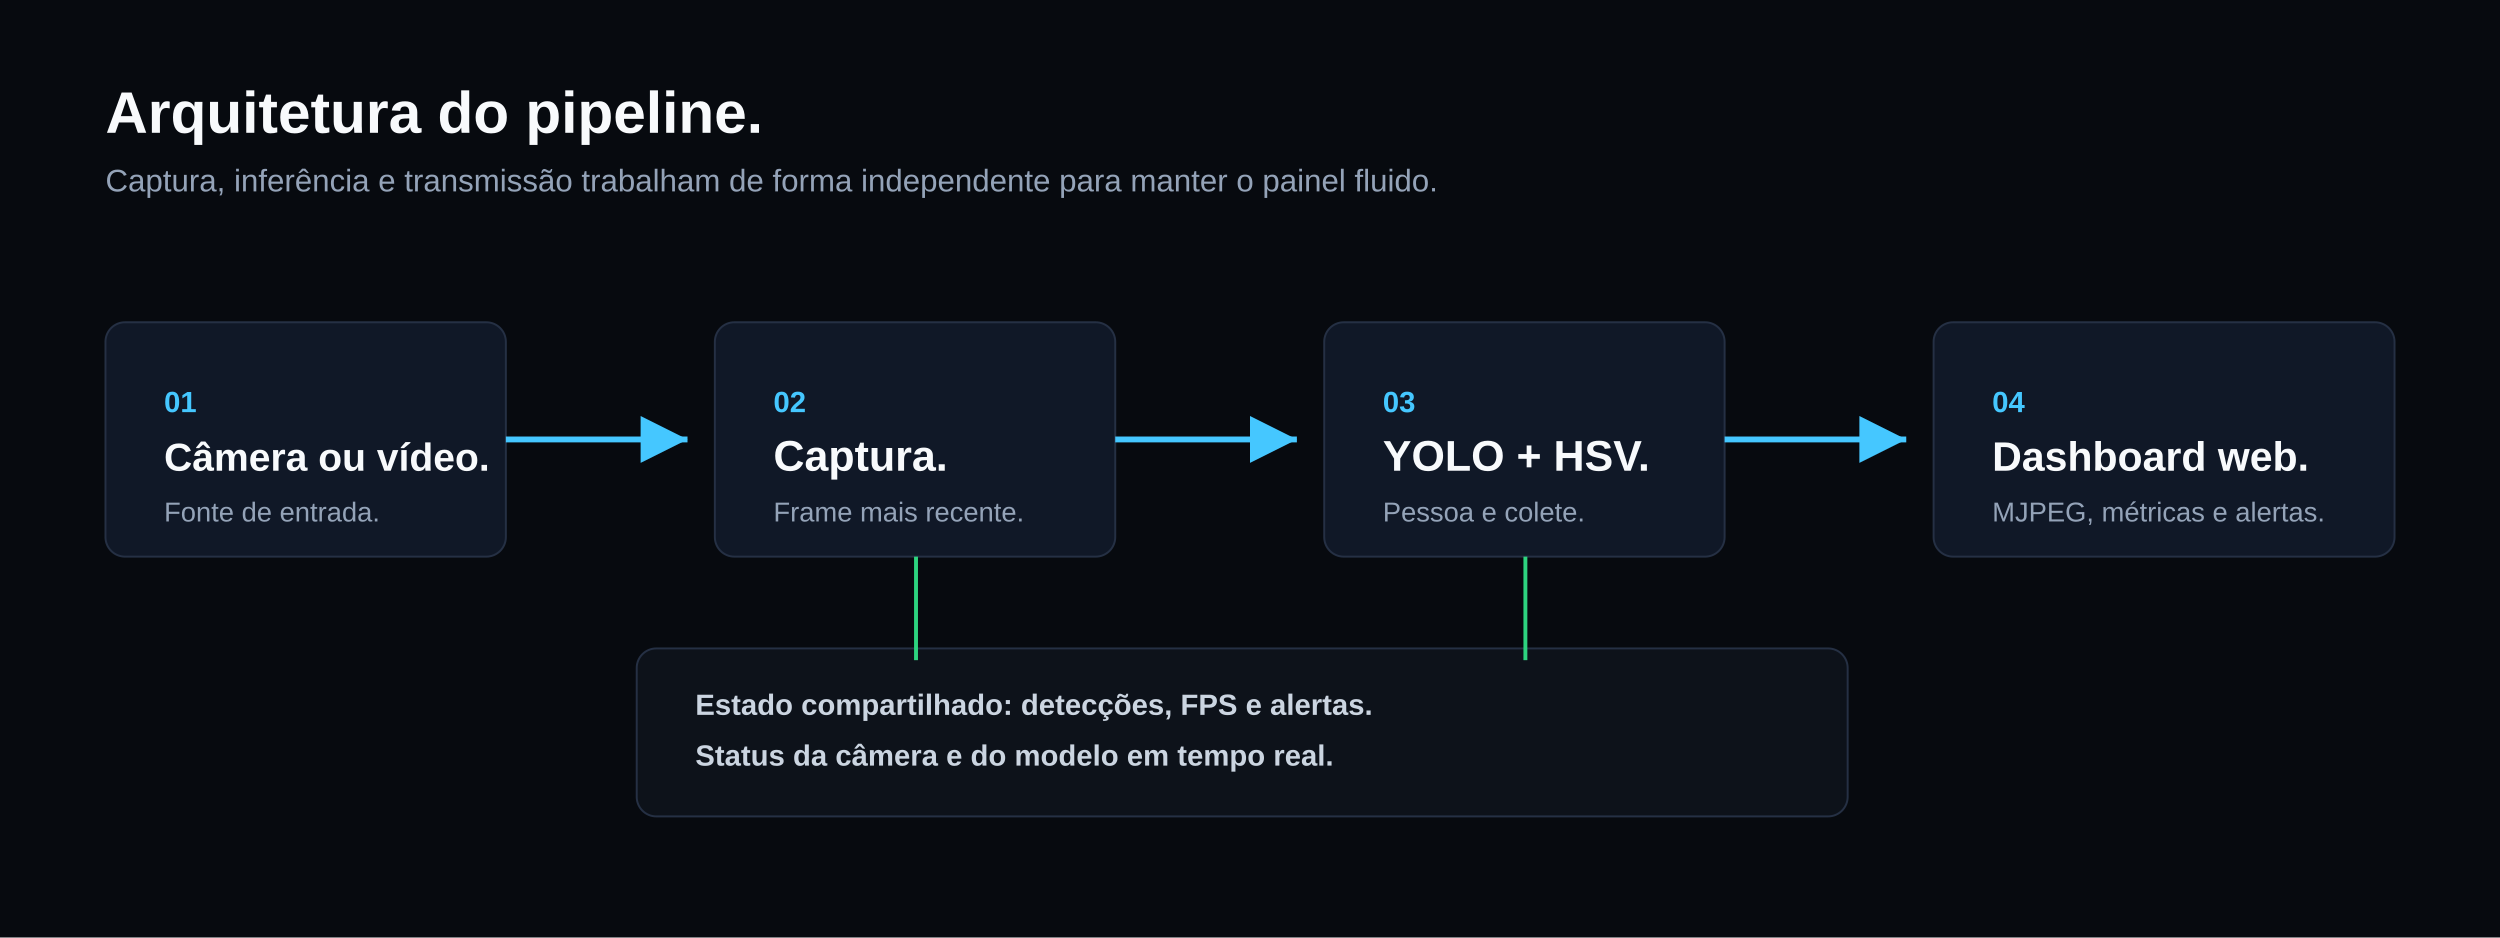
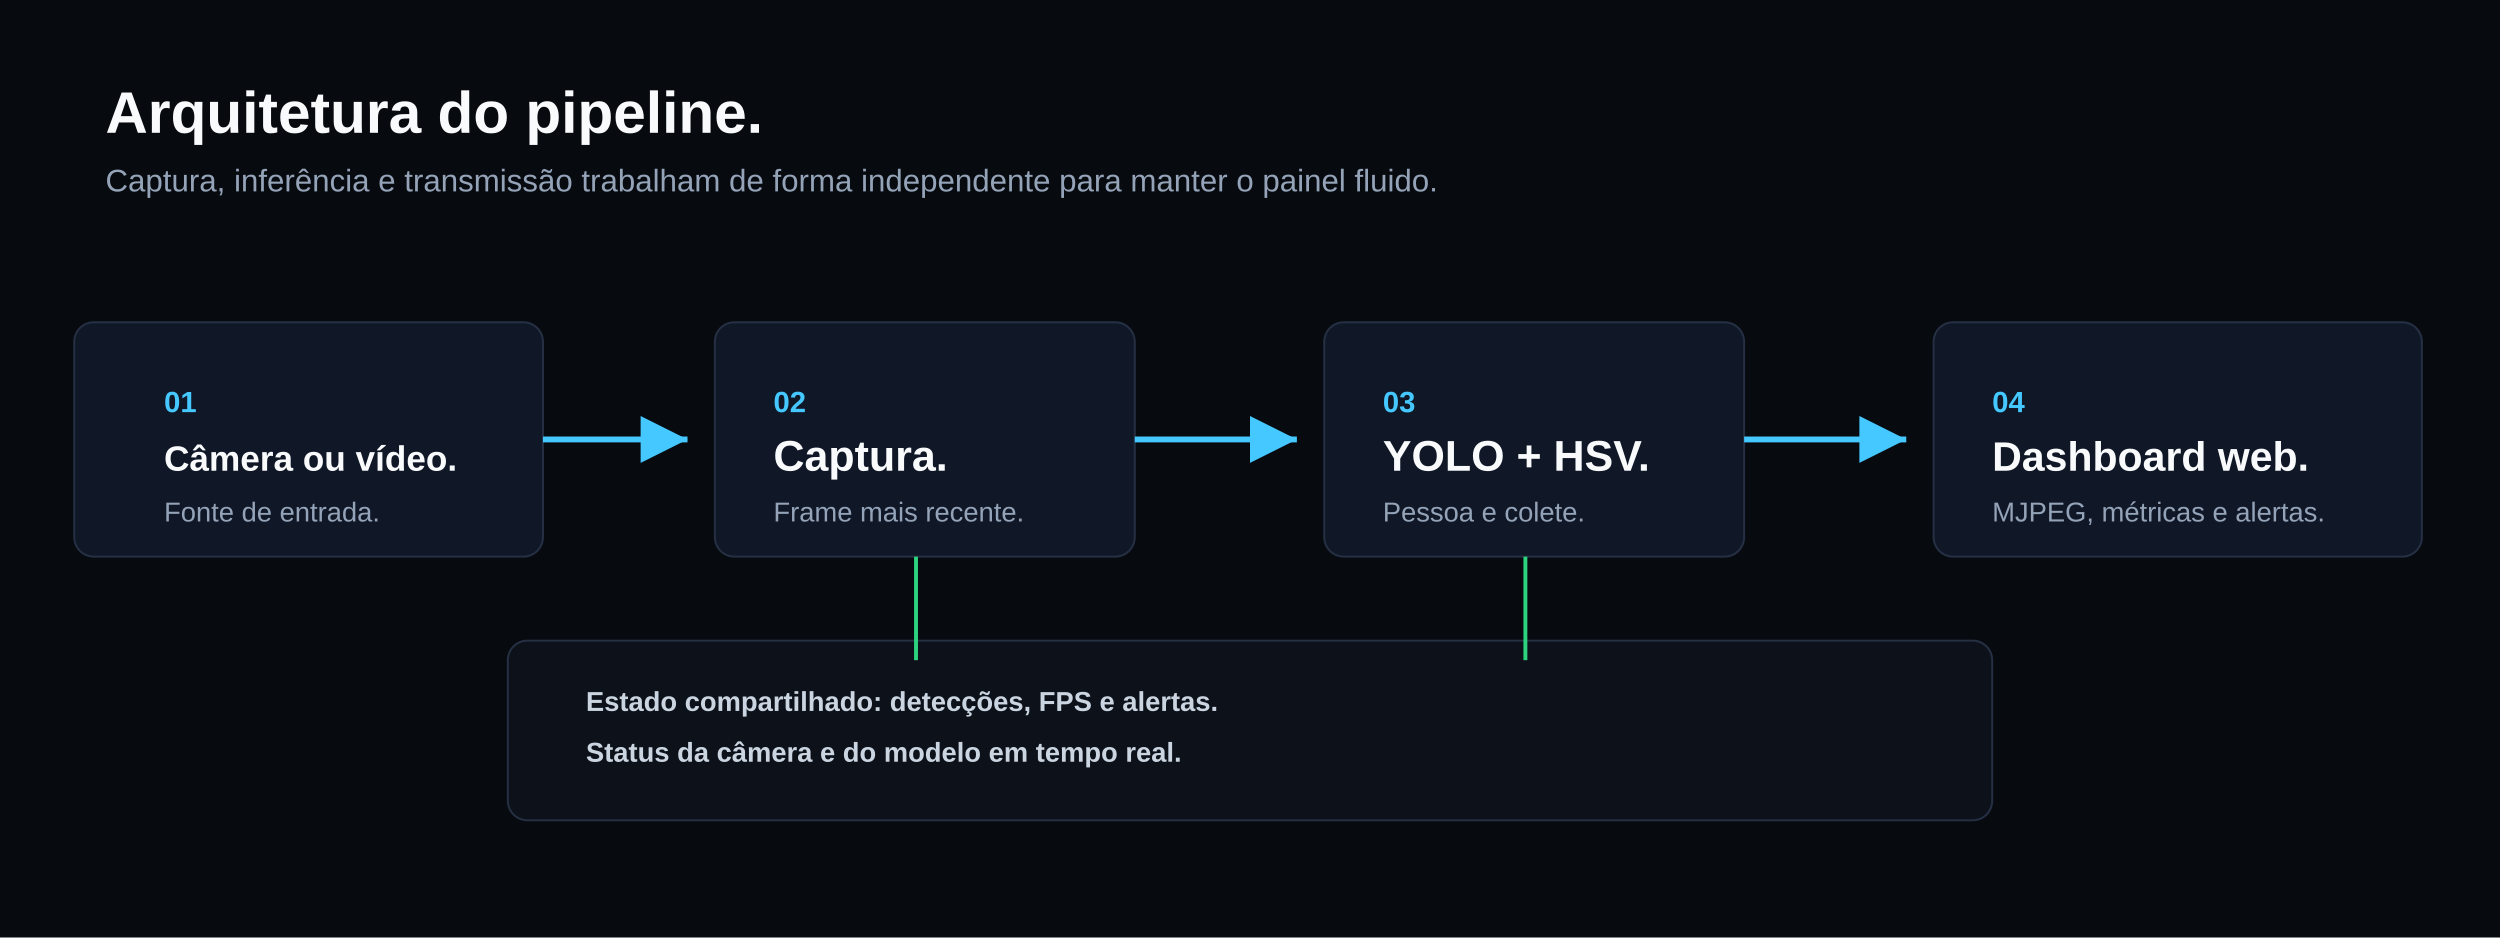
<svg xmlns="http://www.w3.org/2000/svg" width="1280" height="480" viewBox="0 0 1280 480" fill="none">
  <rect width="1280" height="480" fill="#070A0F" />
  <text x="54" y="68" fill="#F8FAFC" font-family="Segoe UI, Arial" font-size="30" font-weight="850">Arquitetura do pipeline.</text>
  <text x="54" y="98" fill="#94A3B8" font-family="Segoe UI, Arial" font-size="16">Captura, inferência e transmissão trabalham de forma independente para manter o painel fluido.</text>
  <defs>
    <marker id="arrow" markerWidth="12" markerHeight="12" refX="10" refY="6" orient="auto" markerUnits="strokeWidth">
      <path d="M2 2L10 6L2 10V2Z" fill="#45C7FF" />
    </marker>
  </defs>
  <g font-family="Segoe UI, Arial">
-     <rect x="54" y="165" width="205" height="120" rx="10" fill="#101827" stroke="#253044" />
+     <rect x="38" y="165" width="240" height="120" rx="10" fill="#101827" stroke="#253044" />
    <text x="84" y="211" fill="#45C7FF" font-size="15" font-weight="850">01</text>
-     <text x="84" y="241" fill="#F8FAFC" font-size="20" font-weight="850">Câmera ou vídeo.</text>
+     <text x="84" y="241" fill="#F8FAFC" font-size="18" font-weight="850">Câmera ou vídeo.</text>
    <text x="84" y="267" fill="#94A3B8" font-size="14">Fonte de entrada.</text>
-     <line x1="259" y1="225" x2="352" y2="225" stroke="#45C7FF" stroke-width="3" marker-end="url(#arrow)" />
-     <rect x="366" y="165" width="205" height="120" rx="10" fill="#101827" stroke="#253044" />
+     <line x1="278" y1="225" x2="352" y2="225" stroke="#45C7FF" stroke-width="3" marker-end="url(#arrow)" />
+     <rect x="366" y="165" width="215" height="120" rx="10" fill="#101827" stroke="#253044" />
    <text x="396" y="211" fill="#45C7FF" font-size="15" font-weight="850">02</text>
    <text x="396" y="241" fill="#F8FAFC" font-size="22" font-weight="850">Captura.</text>
    <text x="396" y="267" fill="#94A3B8" font-size="14">Frame mais recente.</text>
-     <line x1="571" y1="225" x2="664" y2="225" stroke="#45C7FF" stroke-width="3" marker-end="url(#arrow)" />
-     <rect x="678" y="165" width="205" height="120" rx="10" fill="#101827" stroke="#253044" />
+     <line x1="581" y1="225" x2="664" y2="225" stroke="#45C7FF" stroke-width="3" marker-end="url(#arrow)" />
+     <rect x="678" y="165" width="215" height="120" rx="10" fill="#101827" stroke="#253044" />
    <text x="708" y="211" fill="#45C7FF" font-size="15" font-weight="850">03</text>
    <text x="708" y="241" fill="#F8FAFC" font-size="22" font-weight="850">YOLO + HSV.</text>
    <text x="708" y="267" fill="#94A3B8" font-size="14">Pessoa e colete.</text>
-     <line x1="883" y1="225" x2="976" y2="225" stroke="#45C7FF" stroke-width="3" marker-end="url(#arrow)" />
-     <rect x="990" y="165" width="236" height="120" rx="10" fill="#101827" stroke="#253044" />
+     <line x1="893" y1="225" x2="976" y2="225" stroke="#45C7FF" stroke-width="3" marker-end="url(#arrow)" />
+     <rect x="990" y="165" width="250" height="120" rx="10" fill="#101827" stroke="#253044" />
    <text x="1020" y="211" fill="#45C7FF" font-size="15" font-weight="850">04</text>
    <text x="1020" y="241" fill="#F8FAFC" font-size="21" font-weight="850">Dashboard web.</text>
    <text x="1020" y="267" fill="#94A3B8" font-size="14">MJPEG, métricas e alertas.</text>
-     <rect x="326" y="332" width="620" height="86" rx="10" fill="#0D121A" stroke="#253044" />
-     <text x="356" y="366" fill="#CBD5E1" font-size="15" font-weight="700">Estado compartilhado: detecções, FPS e alertas.</text>
-     <text x="356" y="392" fill="#CBD5E1" font-size="15" font-weight="700">Status da câmera e do modelo em tempo real.</text>
+     <rect x="260" y="328" width="760" height="92" rx="10" fill="#0D121A" stroke="#253044" />
+     <text x="300" y="364" fill="#CBD5E1" font-size="14" font-weight="700">Estado compartilhado: detecções, FPS e alertas.</text>
+     <text x="300" y="390" fill="#CBD5E1" font-size="14" font-weight="700">Status da câmera e do modelo em tempo real.</text>
    <line x1="469" y1="285" x2="469" y2="338" stroke="#2DD47F" stroke-width="2" />
    <line x1="781" y1="285" x2="781" y2="338" stroke="#2DD47F" stroke-width="2" />
  </g>
</svg>
